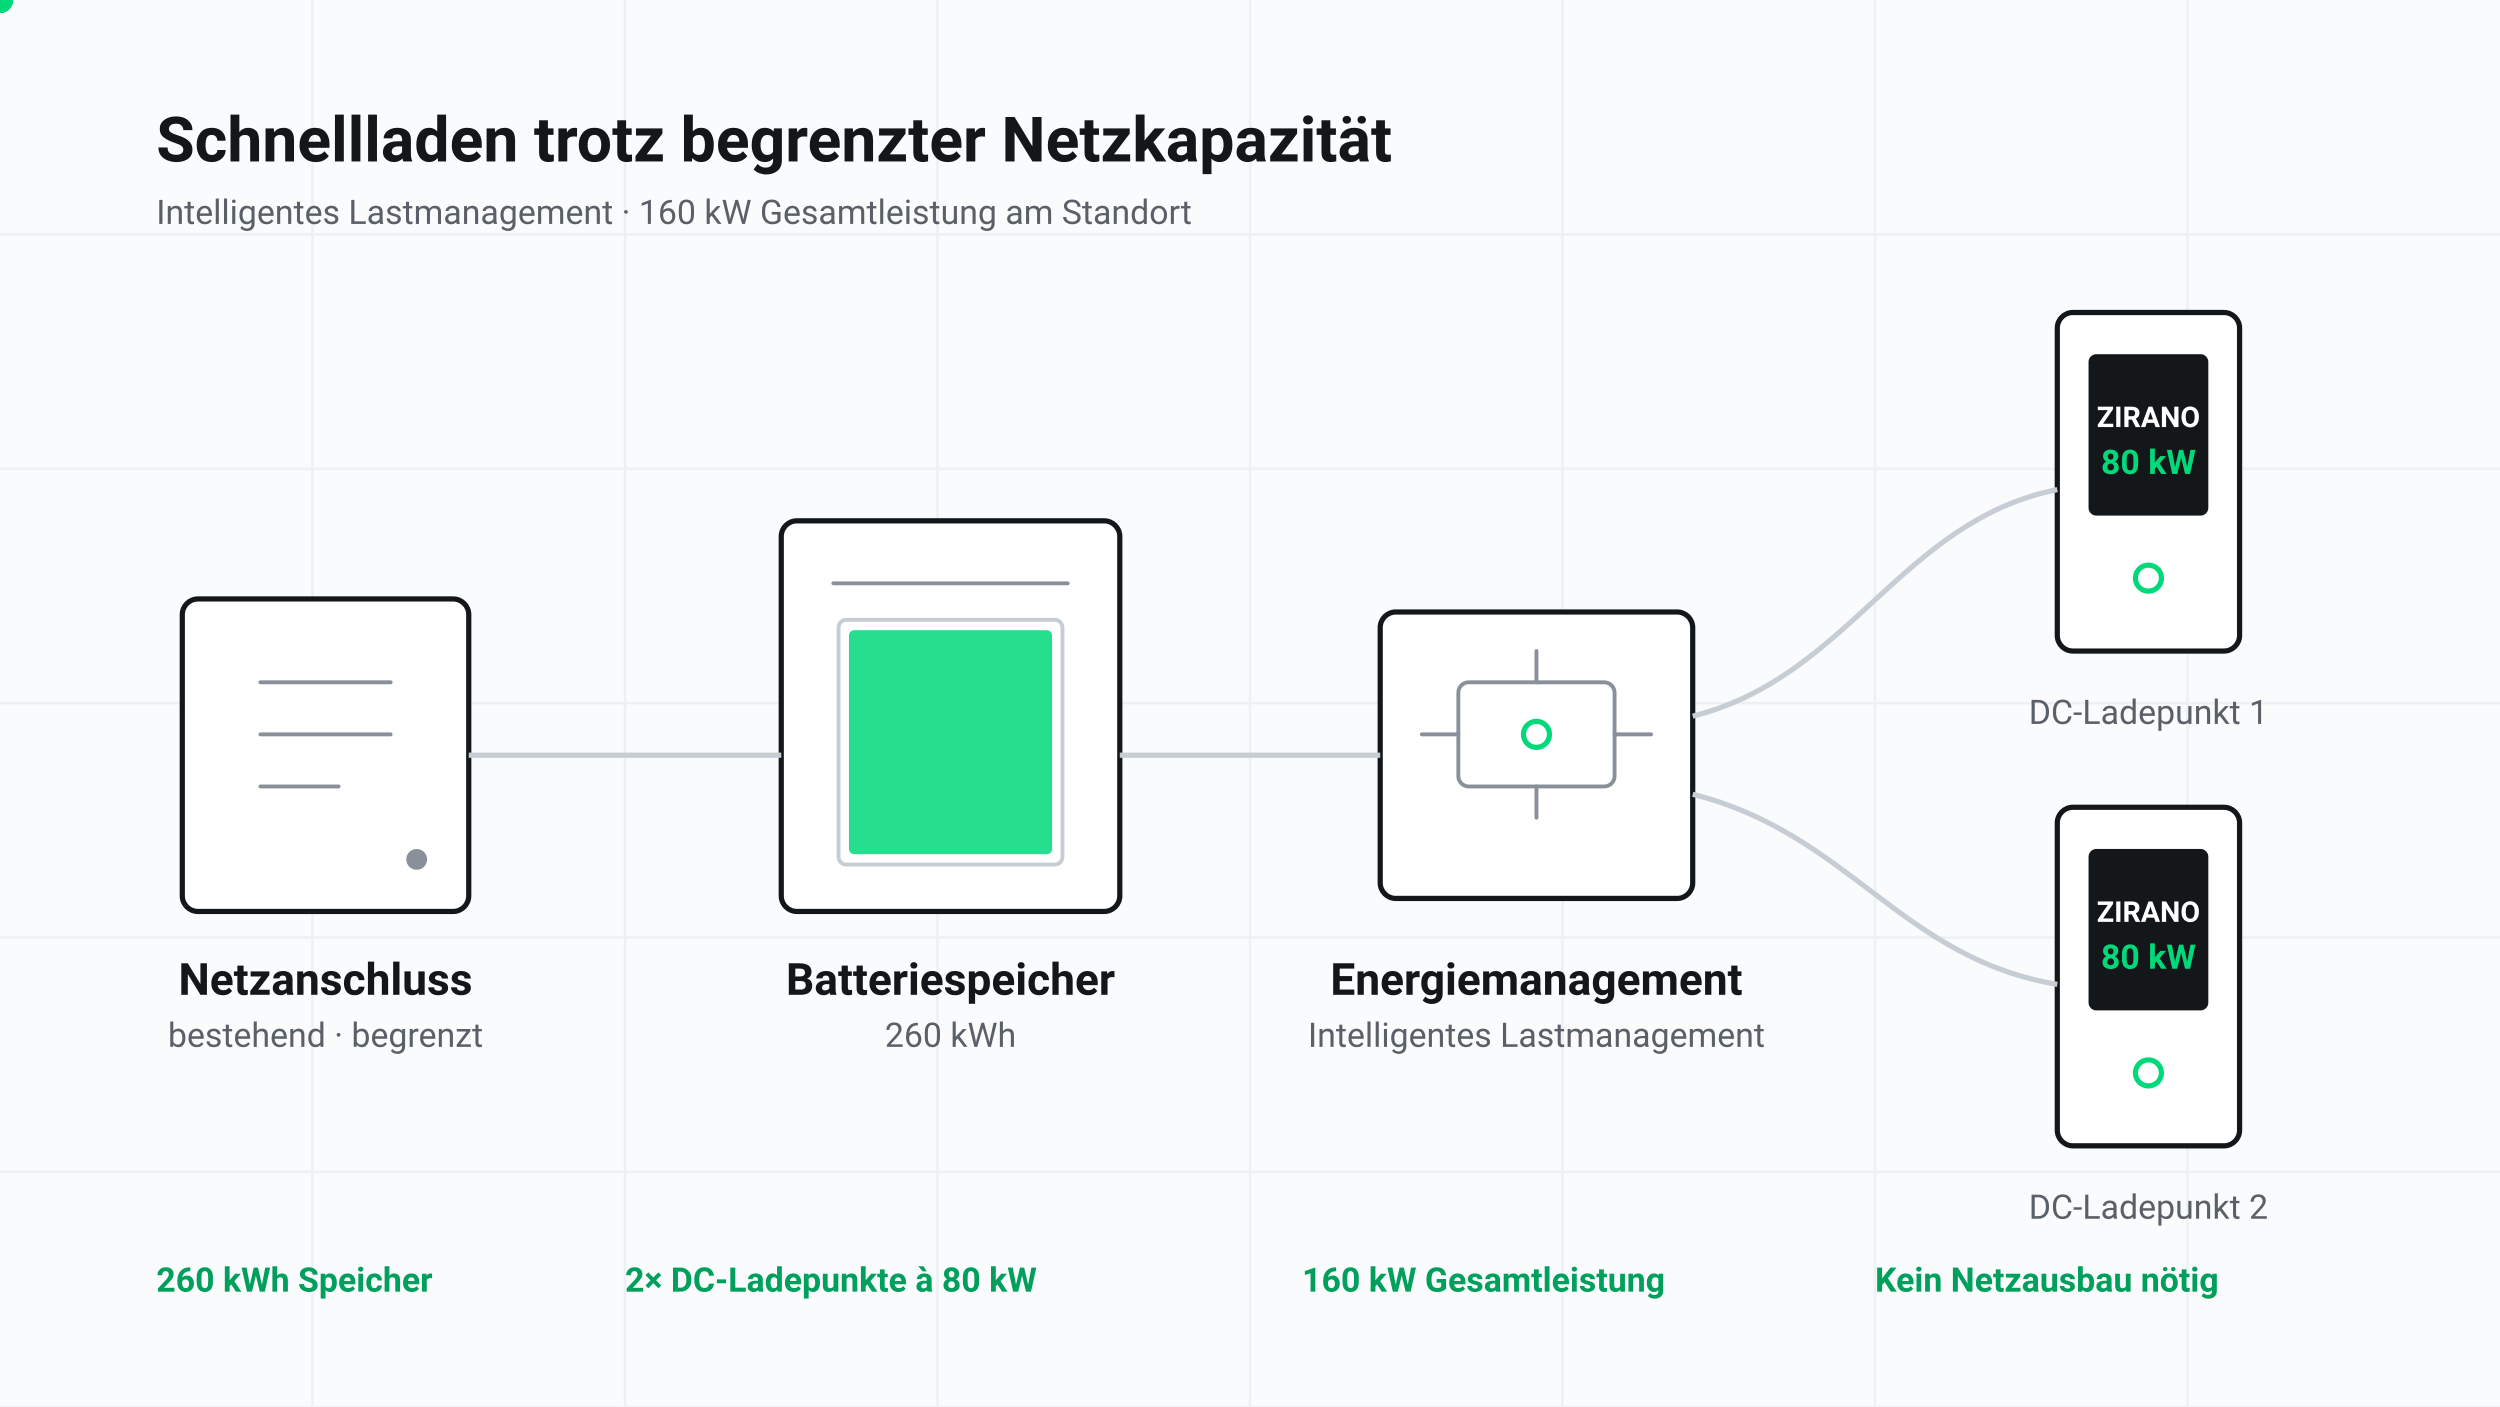
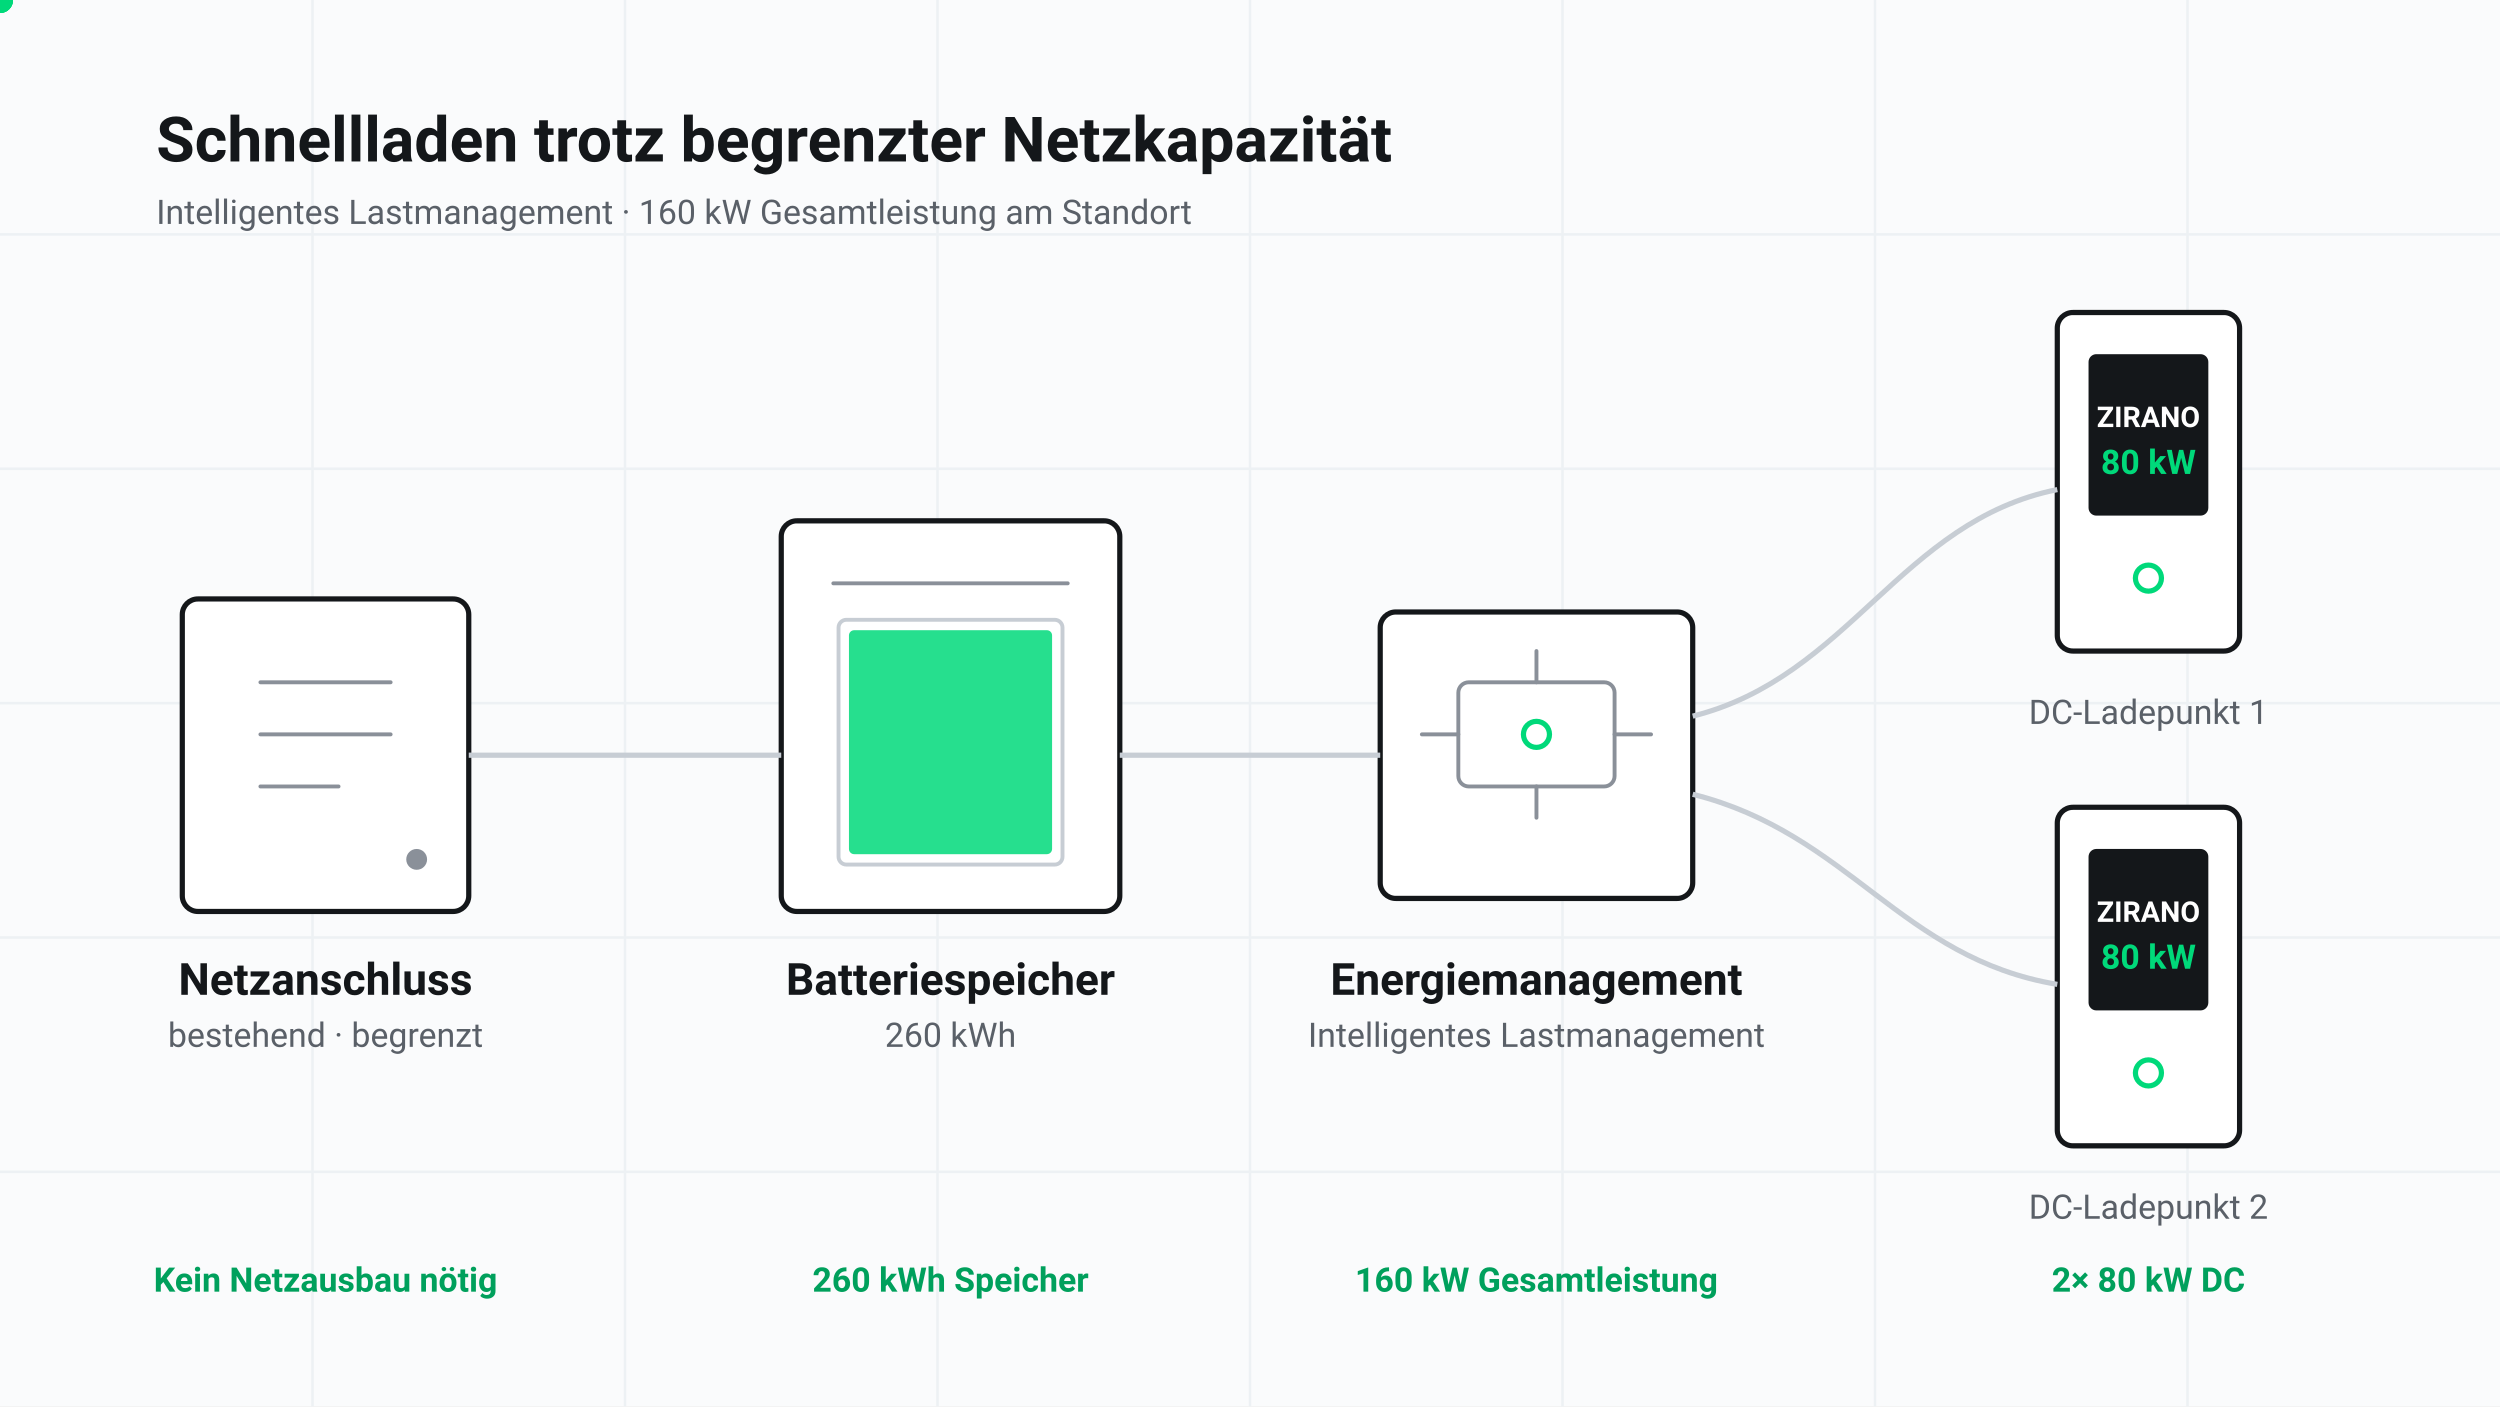
<svg xmlns="http://www.w3.org/2000/svg" viewBox="0 0 960 540" width="960" height="540" role="img" aria-label="Schnellladen mit integriertem Batteriespeicher – Systemdiagramm">
  <style>
    text{font-family:system-ui,-apple-system,'Segoe UI',Roboto,sans-serif;fill:#14171A}
    .lbl{font-size:17px;font-weight:600}
    .sub{font-size:13px;fill:#5A6068}
    .kpi{font-size:13px;font-weight:600;fill:#00A05C}
    .wt{fill:#FFFFFF}
    .gt{fill:#00D97A}
    .hw{stroke:#14171A;stroke-width:2;fill:#FFFFFF;stroke-linejoin:round}
    .det{stroke:#8A9099;stroke-width:1.5;fill:none;stroke-linecap:round}
    .wire{stroke:#C7CDD4;stroke-width:2;fill:none}
    .pdot{fill:#00D97A}
    @media (prefers-reduced-motion:reduce){.anim{display:none}}
  </style>
  <rect width="960" height="540" fill="#FAFBFC" />
  <g stroke="#EDF1F4" stroke-width="1">
    <path d="M0 90h960M0 180h960M0 270h960M0 360h960M0 450h960" />
    <path d="M120 0v540M240 0v540M360 0v540M480 0v540M600 0v540M720 0v540M840 0v540" />
  </g>
  <text x="60" y="62" font-size="24" font-weight="700">Schnellladen trotz begrenzter Netzkapazität</text>
  <text x="60" y="86" class="sub">Intelligentes Lastmanagement · 160 kW Gesamtleistung am Standort</text>
  <g>
    <rect x="70" y="230" width="110" height="120" rx="6" class="hw" />
    <path d="M100 262h50M100 282h50M100 302h30" class="det" />
    <circle cx="160" cy="330" r="4" fill="#8A9099" />
    <text x="125" y="382" text-anchor="middle" class="lbl">Netzanschluss</text>
    <text x="125" y="402" text-anchor="middle" class="sub">bestehend · begrenzt</text>
  </g>
  <g>
    <rect x="300" y="200" width="130" height="150" rx="6" class="hw" />
    <path d="M320 224h90" class="det" />
    <rect x="322" y="238" width="86" height="94" rx="3" fill="none" stroke="#C7CDD4" stroke-width="1.5" />
    <rect x="326" y="242" width="78" height="86" rx="2" fill="#00D97A" opacity="0.85">
      <animate attributeName="height" values="26;86;86;60;60;26" keyTimes="0;0.42;0.5;0.86;0.95;1" dur="8s" repeatCount="indefinite" />
      <animate attributeName="y" values="302;242;242;268;268;302" keyTimes="0;0.42;0.5;0.86;0.95;1" dur="8s" repeatCount="indefinite" />
    </rect>
    <text x="365" y="382" text-anchor="middle" class="lbl">Batteriespeicher</text>
    <text x="365" y="402" text-anchor="middle" class="sub">260 kWh</text>
  </g>
  <g>
    <rect x="530" y="235" width="120" height="110" rx="6" class="hw" />
    <rect x="560" y="262" width="60" height="40" rx="4" class="det" />
    <path d="M560 282h-14M620 282h14M590 262v-12M590 302v12" class="det" />
    <circle cx="590" cy="282" r="5" fill="none" stroke="#00D97A" stroke-width="2">
      <animate attributeName="r" values="4;7;4" dur="2s" repeatCount="indefinite" />
      <animate attributeName="opacity" values="1;0.35;1" dur="2s" repeatCount="indefinite" />
    </circle>
    <text x="590" y="382" text-anchor="middle" class="lbl">Energiemanagement</text>
    <text x="590" y="402" text-anchor="middle" class="sub">Intelligentes Lastmanagement</text>
  </g>
  <g>
    <rect x="790" y="120" width="70" height="130" rx="6" class="hw" />
    <rect x="802" y="136" width="46" height="62" rx="3" fill="#14171A" />
    <text x="825" y="164" text-anchor="middle" font-size="11" class="wt" font-weight="600">ZIRANO</text>
    <text x="825" y="182" text-anchor="middle" font-size="13" class="gt" font-weight="700">80 kW</text>
    <circle cx="825" cy="222" r="5" fill="none" stroke="#00D97A" stroke-width="2">
      <animate attributeName="opacity" values="0.3;1;0.3" dur="2s" repeatCount="indefinite" />
    </circle>
    <text x="825" y="278" text-anchor="middle" class="sub">DC-Ladepunkt 1</text>
    <rect x="790" y="310" width="70" height="130" rx="6" class="hw" />
    <rect x="802" y="326" width="46" height="62" rx="3" fill="#14171A" />
    <text x="825" y="354" text-anchor="middle" font-size="11" class="wt" font-weight="600">ZIRANO</text>
    <text x="825" y="372" text-anchor="middle" font-size="13" class="gt" font-weight="700">80 kW</text>
    <circle cx="825" cy="412" r="5" fill="none" stroke="#00D97A" stroke-width="2">
      <animate attributeName="opacity" values="0.3;1;0.3" dur="2s" repeatCount="indefinite" begin="1s" />
    </circle>
    <text x="825" y="468" text-anchor="middle" class="sub">DC-Ladepunkt 2</text>
  </g>
  <path id="wGB" d="M180 290H300" class="wire" />
  <path id="wBE" d="M430 290H530" class="wire" />
  <path id="wE1" d="M650 275C710 260 730 200 790 188" class="wire" />
  <path id="wE2" d="M650 305C710 320 730 368 790 378" class="wire" />
  <g class="anim">
    <circle r="5" class="pdot">
      <animateMotion dur="8s" repeatCount="indefinite" keyPoints="0;1;1" keyTimes="0;0.4;1" calcMode="linear">
        <mpath href="#wGB" />
      </animateMotion>
      <animate attributeName="opacity" values="0;1;1;0;0" keyTimes="0;0.05;0.36;0.42;1" dur="8s" repeatCount="indefinite" />
    </circle>
    <circle r="4" class="pdot">
      <animateMotion dur="8s" repeatCount="indefinite" keyPoints="0;0;1;1" keyTimes="0;0.15;0.42;1" calcMode="linear">
        <mpath href="#wGB" />
      </animateMotion>
      <animate attributeName="opacity" values="0;0;0.8;0.8;0;0" keyTimes="0;0.15;0.2;0.38;0.44;1" dur="8s" repeatCount="indefinite" />
    </circle>
    <circle r="5" class="pdot">
      <animateMotion dur="8s" repeatCount="indefinite" keyPoints="0;0;1;0;1;0;1;1" keyTimes="0;0.5;0.62;0.62;0.74;0.74;0.86;1" calcMode="linear">
        <mpath href="#wBE" />
      </animateMotion>
      <animate attributeName="opacity" values="0;0;1;1;0" keyTimes="0;0.5;0.55;0.84;0.88" dur="8s" repeatCount="indefinite" />
    </circle>
    <circle r="3" class="pdot" opacity="0.7">
      <animateMotion dur="8s" repeatCount="indefinite" keyPoints="0;0;1;0;1;1" keyTimes="0;0.52;0.7;0.7;0.88;1" calcMode="linear">
        <mpath href="#wGB" />
      </animateMotion>
      <animate attributeName="opacity" values="0;0;0.7;0.7;0" keyTimes="0;0.52;0.56;0.86;0.9" dur="8s" repeatCount="indefinite" />
    </circle>
    <circle r="5" class="pdot">
      <animateMotion dur="8s" repeatCount="indefinite" keyPoints="0;0;1;0;1;0;1;1" keyTimes="0;0.55;0.66;0.66;0.77;0.77;0.88;1" calcMode="linear">
        <mpath href="#wE1" />
      </animateMotion>
      <animate attributeName="opacity" values="0;0;1;1;0" keyTimes="0;0.55;0.59;0.86;0.9" dur="8s" repeatCount="indefinite" />
    </circle>
    <circle r="5" class="pdot">
      <animateMotion dur="8s" repeatCount="indefinite" keyPoints="0;0;1;0;1;0;1;1" keyTimes="0;0.58;0.69;0.69;0.8;0.8;0.91;1" calcMode="linear">
        <mpath href="#wE2" />
      </animateMotion>
      <animate attributeName="opacity" values="0;0;1;1;0" keyTimes="0;0.58;0.62;0.89;0.93" dur="8s" repeatCount="indefinite" />
    </circle>
    <g>
      <rect x="650" y="112" width="156" height="30" rx="15" fill="#00D97A" opacity="0">
        <animate attributeName="opacity" values="0;0;0.95;0.95;0" keyTimes="0;0.55;0.6;0.92;1" dur="8s" repeatCount="indefinite" />
      </rect>
      <text x="728" y="132" text-anchor="middle" font-size="14" font-weight="700" class="wt" opacity="0">160 kW verfügbar
        <animate attributeName="opacity" values="0;0;1;1;0" keyTimes="0;0.55;0.6;0.92;1" dur="8s" repeatCount="indefinite" />
      </text>
    </g>
    <g>
      <rect x="192" y="238" width="96" height="26" rx="13" fill="#14171A" opacity="0">
        <animate attributeName="opacity" values="0;0.85;0.85;0;0" keyTimes="0;0.06;0.36;0.44;1" dur="8s" repeatCount="indefinite" />
      </rect>
      <text x="240" y="256" text-anchor="middle" font-size="12" font-weight="600" class="wt" opacity="0">Netzbezug
        <animate attributeName="opacity" values="0;1;1;0;0" keyTimes="0;0.06;0.36;0.44;1" dur="8s" repeatCount="indefinite" />
      </text>
    </g>
  </g>
-   <g>
-     <text x="60" y="496" class="kpi">260 kWh Speicher</text>
-     <text x="240" y="496" class="kpi">2× DC-Ladepunkte à 80 kW</text>
-     <text x="500" y="496" class="kpi">160 kW Gesamtleistung</text>
-     <text x="720" y="496" class="kpi">Kein Netzausbau nötig</text>
+   <g text-anchor="middle">
+     <text x="125" y="496" class="kpi">Kein Netzausbau nötig</text>
+     <text x="365" y="496" class="kpi">260 kWh Speicher</text>
+     <text x="590" y="496" class="kpi">160 kW Gesamtleistung</text>
+     <text x="825" y="496" class="kpi">2× 80 kW DC</text>
  </g>
</svg>
